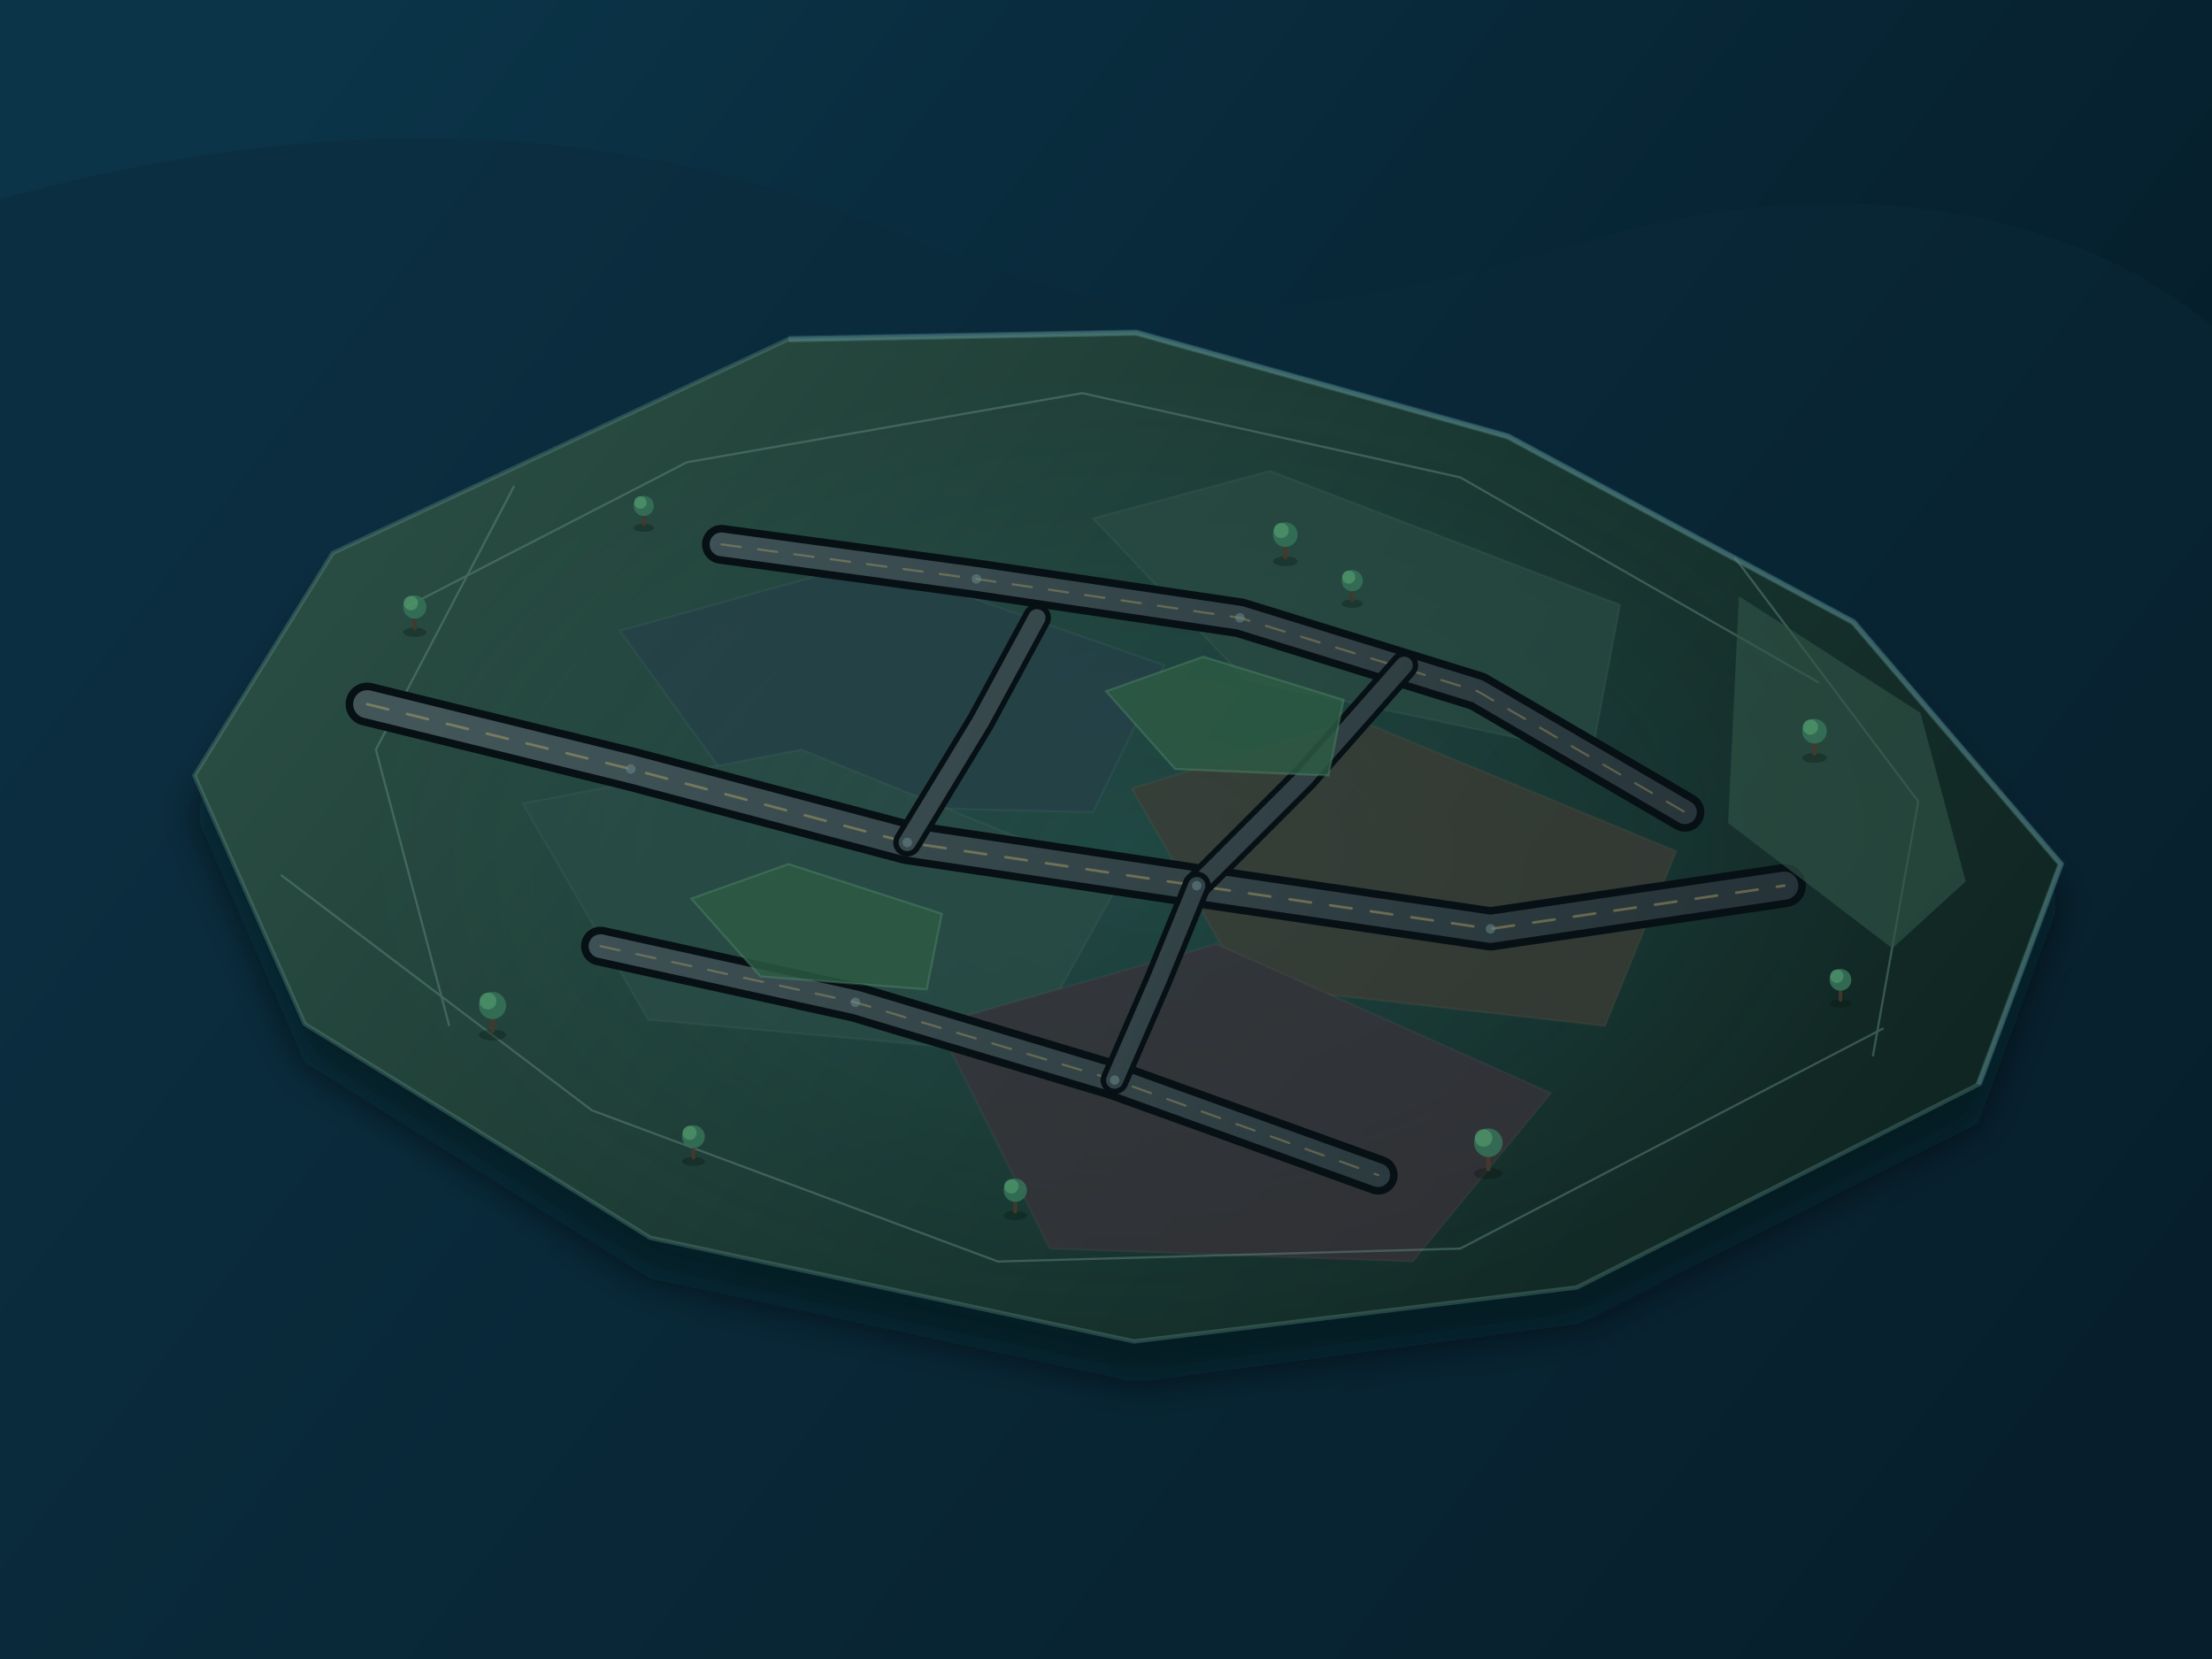
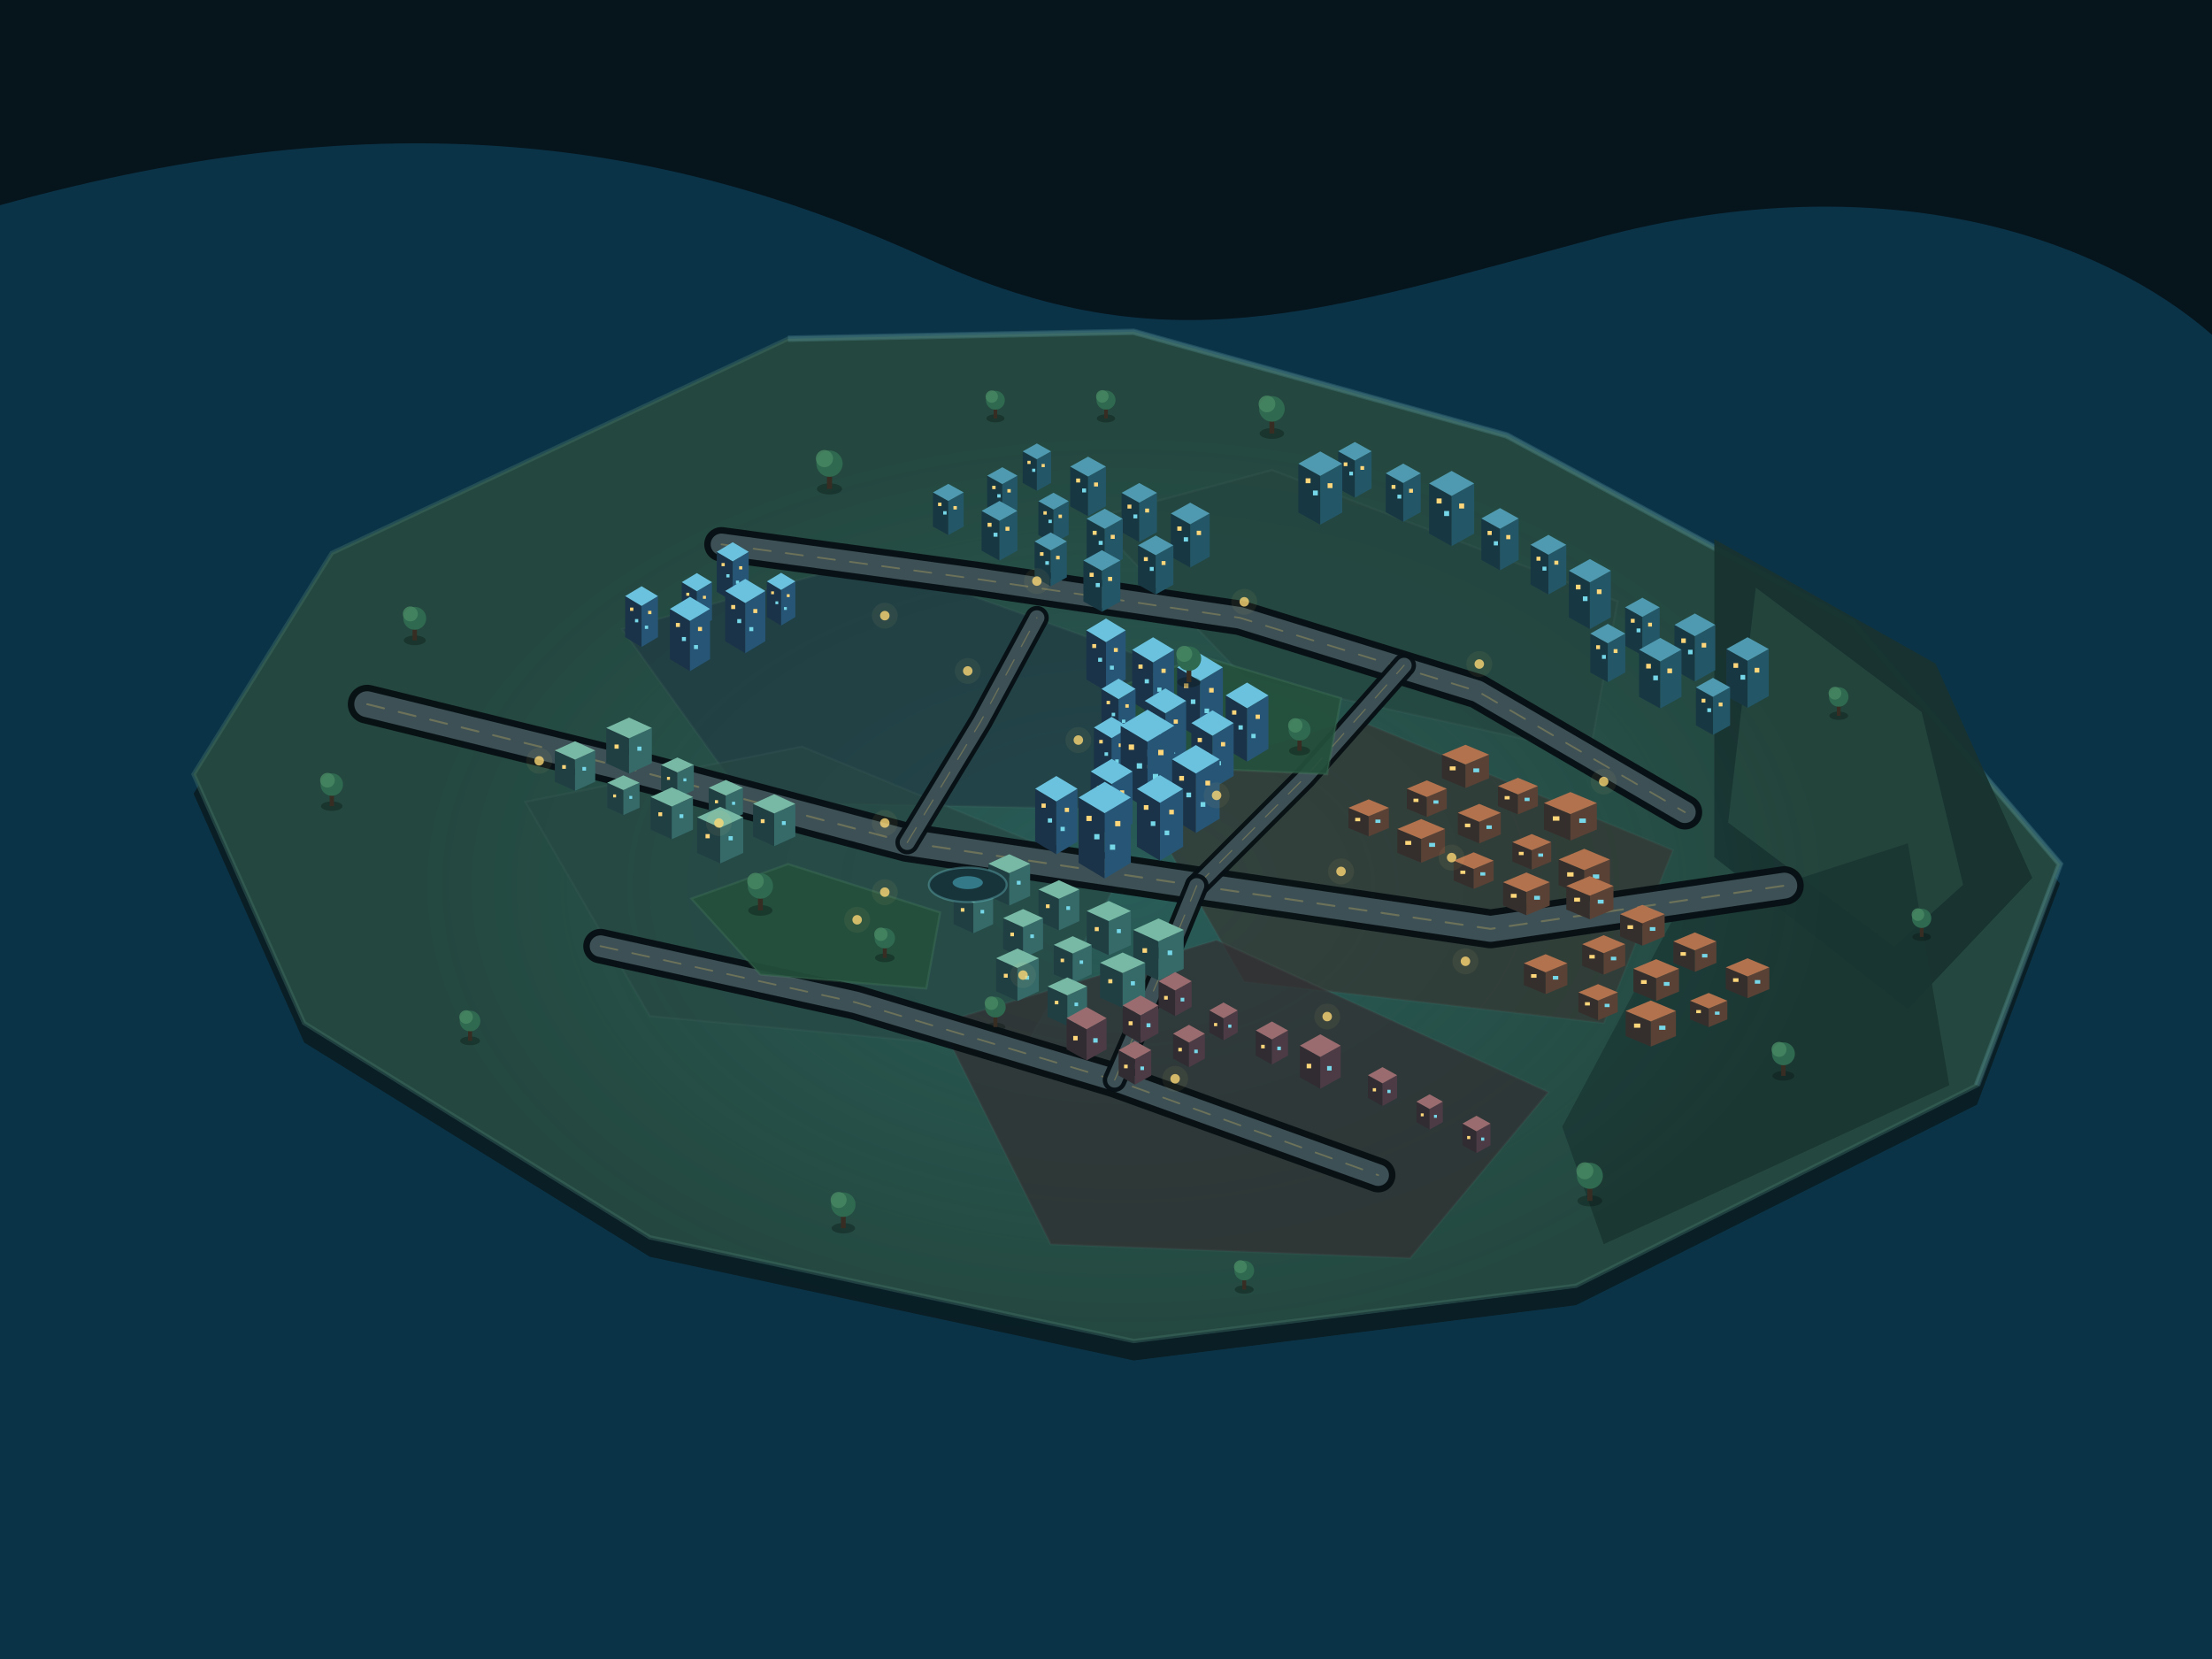
- <svg xmlns="http://www.w3.org/2000/svg" width="1024" height="768" viewBox="0 0 1024 768" fill="none">
+ <svg xmlns="http://www.w3.org/2000/svg" width="1024" height="768" viewBox="0 0 1024 768">
  <defs>
-     <linearGradient id="water" x1="96" y1="92" x2="910" y2="720" gradientUnits="userSpaceOnUse">
-       <stop stop-color="#0B3448" />
-       <stop offset="1" stop-color="#041823" />
+     <linearGradient id="land" x1="230" y1="170" x2="810" y2="650">
+       <stop stop-color="#24483f" />
+       <stop offset=".55" stop-color="#17332f" />
+       <stop offset="1" stop-color="#0d2422" />
    </linearGradient>
-     <linearGradient id="land" x1="238" y1="164" x2="808" y2="612" gradientUnits="userSpaceOnUse">
-       <stop stop-color="#294C42" />
-       <stop offset="0.55" stop-color="#193630" />
-       <stop offset="1" stop-color="#102623" />
+     <linearGradient id="water" x1="0" y1="0" x2="800" y2="700">
+       <stop stop-color="#0b3347" />
+       <stop offset="1" stop-color="#041824" />
    </linearGradient>
-     <linearGradient id="road" x1="214" y1="288" x2="824" y2="520" gradientUnits="userSpaceOnUse">
-       <stop stop-color="#42565A" />
-       <stop offset="1" stop-color="#243136" />
+     <linearGradient id="road" x1="280" y1="250" x2="760" y2="560">
+       <stop stop-color="#3c5055" />
+       <stop offset="1" stop-color="#202c31" />
    </linearGradient>
-     <radialGradient id="cityGlow" cx="0" cy="0" r="1" gradientTransform="translate(526 394) rotate(90) scale(222 356)" gradientUnits="userSpaceOnUse">
-       <stop stop-color="#57D4E8" stop-opacity="0.10" />
-       <stop offset="1" stop-color="#57D4E8" stop-opacity="0" />
+     <radialGradient id="glow">
+       <stop stop-color="#42c7dc" stop-opacity=".16" />
+       <stop offset="1" stop-color="#42c7dc" stop-opacity="0" />
    </radialGradient>
-     <filter id="softShadow" x="-20%" y="-30%" width="140%" height="170%">
-       <feGaussianBlur stdDeviation="9" />
-     </filter>
+     <style>.r-o{fill:none;stroke:#071014;stroke-linecap:round;stroke-linejoin:round;opacity:.96}.r-s{fill:none;stroke:url(#road);stroke-linecap:round;stroke-linejoin:round}.r-c{fill:none;stroke:#ddbf62;stroke-linecap:round;stroke-dasharray:8 7;opacity:.3}.w{fill:#ffd77a}.c{fill:#75d7e8}</style>
    <g id="tree">
-       <ellipse cy="3" rx="6" ry="2.4" fill="#06120E" fill-opacity="0.34" />
-       <rect x="-1" y="-7" width="2" height="9" rx="1" fill="#46372A" />
-       <circle cy="-10" r="6" fill="#347056" />
-       <circle cx="-2" cy="-12" r="3.7" fill="#55A071" fill-opacity="0.72" />
+       <ellipse cy="2" rx="5" ry="2.2" fill="#06120e" opacity=".35" />
+       <rect x="-1" y="-6" width="2" height="8" fill="#382d23" />
+       <circle cy="-8" r="5.2" fill="#2f6950" />
+       <circle cx="-2" cy="-10" r="3.4" fill="#468662" opacity=".85" />
+     </g>
+     <g id="b-res">
+       <polygon points="-9,-25 0,-20 0,0 -9,-5" fill="#173743" />
+       <polygon points="9,-25 0,-20 0,0 9,-5" fill="#235667" />
+       <polygon points="0,-30 9,-25 0,-20 -9,-25" fill="#4f9ab0" />
+       <rect class="w" x="-6" y="-19" width="2" height="2" />
+       <rect class="c" x="-3" y="-14" width="2" height="2" />
+       <rect class="w" x="3" y="-17" width="2" height="2" />
+     </g>
+     <g id="b-com">
+       <polygon points="-10,-31 0,-25 0,0 -10,-6" fill="#1a3348" />
+       <polygon points="10,-31 0,-25 0,0 10,-6" fill="#275575" />
+       <polygon points="0,-37 10,-31 0,-25 -10,-31" fill="#6bc2df" />
+       <rect class="w" x="-7" y="-24" width="2" height="2" />
+       <rect class="c" x="-4" y="-17" width="2" height="2" />
+       <rect class="w" x="4" y="-22" width="2" height="2" />
+       <rect class="c" x="2" y="-13" width="2" height="2" />
+     </g>
+     <g id="b-ind">
+       <polygon points="-12,-17 0,-12 0,0 -12,-5" fill="#342f2c" />
+       <polygon points="12,-17 0,-12 0,0 12,-5" fill="#5a4135" />
+       <polygon points="0,-22 12,-17 0,-12 -12,-17" fill="#b2724e" />
+       <rect class="w" x="-8" y="-11" width="3" height="2" />
+       <rect class="c" x="4" y="-10" width="3" height="2" />
+     </g>
+     <g id="b-civic">
+       <polygon points="-11,-22 0,-17 0,0 -11,-5" fill="#203f43" />
+       <polygon points="11,-22 0,-17 0,0 11,-5" fill="#356a69" />
+       <polygon points="0,-27 11,-22 0,-17 -11,-22" fill="#78b9a5" />
+       <rect class="w" x="-7" y="-14" width="2" height="2" />
+       <rect class="c" x="4" y="-13" width="2" height="2" />
+     </g>
+     <g id="b-old">
+       <polygon points="-9,-19 0,-14 0,0 -9,-5" fill="#302c31" />
+       <polygon points="9,-19 0,-14 0,0 9,-5" fill="#4c3b45" />
+       <polygon points="0,-24 9,-19 0,-14 -9,-19" fill="#9a6c6f" />
+       <rect class="w" x="-6" y="-11" width="2" height="2" />
+       <rect class="c" x="3" y="-10" width="2" height="2" />
    </g>
  </defs>
-   <rect width="1024" height="768" fill="url(#water)" />
-   <path d="M0 92C166 47 300 58 426 112C545 163 622 143 748 108C875 74 974 108 1024 151V768H0V92Z" fill="#0C2B3A" fill-opacity="0.44" />
-   <polygon points="365,166 526,162 700,210 858,296 954,406 916,510 731,603 526,630 301,582 141,482 90,366 154,264" fill="#02090B" fill-opacity="0.55" transform="translate(0 10)" filter="url(#softShadow)" />
-   <polygon points="365,157 526,154 698,202 858,288 954,400 916,502 730,596 525,621 301,573 141,474 90,359 154,256" fill="url(#land)" stroke="#5F8E83" stroke-opacity="0.36" stroke-width="2" />
-   <polyline points="365,157 526,154 698,202 858,288 954,400 916,502" stroke="#7DC4CF" stroke-opacity="0.20" stroke-width="3" />
-   <ellipse cx="526" cy="398" rx="356" ry="226" fill="url(#cityGlow)" />
-   <g opacity="0.74">
-     <polygon points="588,218 750,280 737,349 577,315 506,240" fill="#294A42" stroke="#73958B" stroke-opacity="0.13" />
-     <polygon points="402,260 539,308 506,376 345,372 287,292" fill="#243F48" stroke="#78939A" stroke-opacity="0.13" />
-     <polygon points="628,333 776,394 743,475 576,456 524,365" fill="#3D3B34" stroke="#9C8A70" stroke-opacity="0.11" />
-     <polygon points="371,347 519,407 474,488 300,472 242,372" fill="#2A4B46" stroke="#7C9D92" stroke-opacity="0.12" />
-     <polygon points="563,437 718,506 654,584 486,578 434,474" fill="#383238" stroke="#8D7A86" stroke-opacity="0.12" />
-   </g>
-   <g opacity="0.52" stroke="#5D827A" stroke-width="1">
-     <path d="M188 281L318 214L501 182L676 221L842 316" />
-     <path d="M130 405L274 514L462 584L676 578L872 476" />
-     <path d="M238 225L174 347L208 475" />
-     <path d="M803 258L888 371L867 489" />
-   </g>
-   <g>
-     <path d="M170 326L292 356L420 390L554 410L690 430L826 410" stroke="#071014" stroke-width="20" stroke-linecap="round" stroke-linejoin="round" />
-     <path d="M170 326L292 356L420 390L554 410L690 430L826 410" stroke="url(#road)" stroke-width="13" stroke-linecap="round" stroke-linejoin="round" />
-     <path d="M170 326L292 356L420 390L554 410L690 430L826 410" stroke="#E4C96F" stroke-opacity="0.34" stroke-width="1.2" stroke-linecap="round" stroke-dasharray="10 9" />
-     <path d="M334 252L452 268L574 286L684 320L780 376" stroke="#071014" stroke-width="18" stroke-linecap="round" stroke-linejoin="round" />
-     <path d="M334 252L452 268L574 286L684 320L780 376" stroke="url(#road)" stroke-width="11" stroke-linecap="round" stroke-linejoin="round" />
-     <path d="M334 252L452 268L574 286L684 320L780 376" stroke="#E4C96F" stroke-opacity="0.28" stroke-width="1" stroke-linecap="round" stroke-dasharray="9 8" />
-     <path d="M278 438L396 464L516 500L638 544" stroke="#071014" stroke-width="18" stroke-linecap="round" stroke-linejoin="round" />
-     <path d="M278 438L396 464L516 500L638 544" stroke="url(#road)" stroke-width="11" stroke-linecap="round" stroke-linejoin="round" />
-     <path d="M278 438L396 464L516 500L638 544" stroke="#E4C96F" stroke-opacity="0.28" stroke-width="1" stroke-linecap="round" stroke-dasharray="9 8" />
-     <path d="M420 390L454 334L480 286" stroke="#071014" stroke-width="13" stroke-linecap="round" />
-     <path d="M420 390L454 334L480 286" stroke="url(#road)" stroke-width="8" stroke-linecap="round" />
-     <path d="M554 410L604 360L650 308" stroke="#071014" stroke-width="13" stroke-linecap="round" />
-     <path d="M554 410L604 360L650 308" stroke="url(#road)" stroke-width="8" stroke-linecap="round" />
-     <path d="M516 500L536 454L554 410" stroke="#071014" stroke-width="13" stroke-linecap="round" />
-     <path d="M516 500L536 454L554 410" stroke="url(#road)" stroke-width="8" stroke-linecap="round" />
-   </g>
-   <g>
-     <polygon points="557,304 622,324 615,359 544,356 512,320" fill="#2C5A43" fill-opacity="0.82" stroke="#73B18A" stroke-opacity="0.25" />
-     <polygon points="365,400 436,423 429,458 352,452 320,416" fill="#2C5A43" fill-opacity="0.82" stroke="#73B18A" stroke-opacity="0.25" />
-     <polygon points="805,276 889,330 910,408 876,439 800,381" fill="#315447" fill-opacity="0.62" />
-   </g>
-   <g opacity="0.9">
-     <use href="#tree" transform="translate(192 290) scale(.9)" />
-     <use href="#tree" transform="translate(228 476) scale(1.05)" />
-     <use href="#tree" transform="translate(321 535) scale(.88)" />
-     <use href="#tree" transform="translate(595 257) scale(.95)" />
-     <use href="#tree" transform="translate(626 277) scale(.82)" />
-     <use href="#tree" transform="translate(689 540) scale(1.1)" />
-     <use href="#tree" transform="translate(840 348) scale(.95)" />
-     <use href="#tree" transform="translate(852 462) scale(.84)" />
-     <use href="#tree" transform="translate(470 560) scale(.9)" />
-     <use href="#tree" transform="translate(298 242) scale(.78)" />
-   </g>
-   <g fill="#6C8A8E" fill-opacity="0.52">
-     <circle cx="292" cy="356" r="2.2" />
-     <circle cx="420" cy="390" r="2.2" />
-     <circle cx="554" cy="410" r="2.2" />
-     <circle cx="690" cy="430" r="2.2" />
-     <circle cx="452" cy="268" r="2.2" />
-     <circle cx="574" cy="286" r="2.2" />
-     <circle cx="396" cy="464" r="2.2" />
-     <circle cx="516" cy="500" r="2.2" />
-   </g>
+   <rect width="1024" height="768" fill="#06141c" />
+   <path d="M0 95C180 45 310 65 430 120C540 170 610 145 740 110C875 74 975 112 1024 155V768H0Z" fill="url(#water)" />
+   <polygon points="364.8,156.8 524.8,153.6 697.6,201.6 857.6,288.0 953.6,400.0 915.2,502.4 729.6,595.2 524.8,620.8 300.8,572.8 140.8,473.6 89.6,358.4 153.6,256.0" fill="#071313" opacity=".65" transform="translate(0 9)" />
+   <polygon points="364.8,156.8 524.8,153.6 697.6,201.6 857.6,288.0 953.6,400.0 915.2,502.4 729.6,595.2 524.8,620.8 300.8,572.8 140.8,473.6 89.6,358.4 153.6,256.0" fill="url(#land)" stroke="#44736b" stroke-opacity=".4" stroke-width="2" />
+   <polyline points="364.8,156.8 524.8,153.6 697.6,201.6 857.6,288.0 953.6,400.0 915.2,502.4" fill="none" stroke="#6cb0bc" stroke-opacity=".22" stroke-width="3" />
+   <polygon points="793.6,249.6 896.0,307.2 940.8,406.4 883.2,467.2 793.6,396.8" fill="#17322f" opacity="0.95" />
+   <polygon points="812.8,272.0 889.6,329.6 908.8,409.6 876.8,438.4 800.0,380.8" fill="#27493f" opacity="0.75" />
+   <polygon points="883.2,390.4 902.4,502.4 742.4,576.0 723.2,521.6 774.4,425.6" fill="#1a3531" opacity="0.9" />
+   <ellipse cx="520" cy="410" rx="330" ry="210" fill="url(#glow)" />
+   <polygon points="588.8,217.6 748.8,278.4 736.0,348.8 576.0,313.6 505.6,240.0" fill="#24453f" opacity=".7" stroke="#6f8c84" stroke-opacity=".12" />
+   <polygon points="403.2,259.2 537.6,307.2 505.6,374.4 345.6,371.2 288.0,291.2" fill="#203b43" opacity=".7" stroke="#6f8c84" stroke-opacity=".12" />
+   <polygon points="627.2,332.8 774.4,393.6 742.4,473.6 576.0,454.4 524.8,364.8" fill="#343632" opacity=".7" stroke="#6f8c84" stroke-opacity=".12" />
+   <polygon points="371.2,345.6 518.4,406.4 473.6,486.4 300.8,470.4 243.2,371.2" fill="#264743" opacity=".7" stroke="#6f8c84" stroke-opacity=".12" />
+   <polygon points="563.2,435.2 716.8,505.6 652.8,582.4 486.4,576.0 435.2,473.6" fill="#322e31" opacity=".7" stroke="#6f8c84" stroke-opacity=".12" />
+   <path d="M170 326 L292 356 L420 390 L554 410 L690 430 L826 410" class="r-o" stroke-width="18" />
+   <path d="M170 326 L292 356 L420 390 L554 410 L690 430 L826 410" class="r-s" stroke-width="12" />
+   <path d="M170 326 L292 356 L420 390 L554 410 L690 430 L826 410" class="r-c" stroke-width="0.9" />
+   <path d="M334 252 L452 268 L574 286 L684 320 L780 376" class="r-o" stroke-width="16" />
+   <path d="M334 252 L452 268 L574 286 L684 320 L780 376" class="r-s" stroke-width="10" />
+   <path d="M334 252 L452 268 L574 286 L684 320 L780 376" class="r-c" stroke-width="0.8" />
+   <path d="M278 438 L396 464 L516 500 L638 544" class="r-o" stroke-width="16" />
+   <path d="M278 438 L396 464 L516 500 L638 544" class="r-s" stroke-width="10" />
+   <path d="M278 438 L396 464 L516 500 L638 544" class="r-c" stroke-width="0.8" />
+   <path d="M420 390 L454 334 L480 286" class="r-o" stroke-width="11" />
+   <path d="M420 390 L454 334 L480 286" class="r-s" stroke-width="7" />
+   <path d="M420 390 L454 334 L480 286" class="r-c" stroke-width="0.55" />
+   <path d="M554 410 L604 360 L650 308" class="r-o" stroke-width="11" />
+   <path d="M554 410 L604 360 L650 308" class="r-s" stroke-width="7" />
+   <path d="M554 410 L604 360 L650 308" class="r-c" stroke-width="0.55" />
+   <path d="M516 500 L536 454 L554 410" class="r-o" stroke-width="11" />
+   <path d="M516 500 L536 454 L554 410" class="r-s" stroke-width="7" />
+   <path d="M516 500 L536 454 L554 410" class="r-c" stroke-width="0.55" />
+   <polygon points="556.8,304.0 620.8,323.2 614.4,358.4 544.0,355.2 512.0,320.0" fill="#24503c" opacity=".9" stroke="#63a078" stroke-opacity=".2" />
+   <polygon points="364.8,400.0 435.2,422.4 428.8,457.6 352.0,451.2 320.0,416.0" fill="#24503c" opacity=".9" stroke="#63a078" stroke-opacity=".2" />
+   <use href="#b-res" transform="translate(480.0 227.2) scale(0.73)" />
+   <use href="#b-res" transform="translate(503.7 239.0) scale(0.92)" />
+   <use href="#b-res" transform="translate(527.4 250.9) scale(0.91)" />
+   <use href="#b-res" transform="translate(551.0 262.7) scale(1.00)" />
+   <use href="#b-res" transform="translate(464.0 239.7) scale(0.78)" />
+   <use href="#b-res" transform="translate(487.7 251.5) scale(0.78)" />
+   <use href="#b-res" transform="translate(511.4 263.4) scale(0.93)" />
+   <use href="#b-res" transform="translate(535.0 275.2) scale(0.91)" />
+   <use href="#b-res" transform="translate(439.0 247.7) scale(0.79)" />
+   <use href="#b-res" transform="translate(462.7 259.5) scale(0.92)" />
+   <use href="#b-res" transform="translate(486.4 271.4) scale(0.83)" />
+   <use href="#b-res" transform="translate(510.1 283.2) scale(0.95)" />
+   <use href="#b-res" transform="translate(627.2 230.4) scale(0.86)" />
+   <use href="#b-res" transform="translate(649.6 241.6) scale(0.90)" />
+   <use href="#b-res" transform="translate(672.0 252.8) scale(1.16)" />
+   <use href="#b-res" transform="translate(694.4 264.0) scale(0.96)" />
+   <use href="#b-res" transform="translate(716.8 275.2) scale(0.92)" />
+   <use href="#b-res" transform="translate(611.2 242.9) scale(1.13)" />
+   <use href="#b-res" transform="translate(736.0 291.2) scale(1.08)" />
+   <use href="#b-res" transform="translate(760.3 303.4) scale(0.89)" />
+   <use href="#b-res" transform="translate(784.6 315.5) scale(1.05)" />
+   <use href="#b-res" transform="translate(809.0 327.7) scale(1.09)" />
+   <use href="#b-res" transform="translate(744.3 315.8) scale(0.90)" />
+   <use href="#b-res" transform="translate(768.6 328.0) scale(1.09)" />
+   <use href="#b-res" transform="translate(793.0 340.2) scale(0.88)" />
+   <use href="#b-com" transform="translate(339.2 278.4) scale(0.74)" />
+   <use href="#b-com" transform="translate(361.6 289.6) scale(0.66)" />
+   <use href="#b-com" transform="translate(322.6 291.2) scale(0.70)" />
+   <use href="#b-com" transform="translate(345.0 302.4) scale(0.93)" />
+   <use href="#b-com" transform="translate(297.0 299.5) scale(0.76)" />
+   <use href="#b-com" transform="translate(319.4 310.7) scale(0.93)" />
+   <use href="#b-com" transform="translate(512.0 320.0) scale(0.91)" />
+   <use href="#b-com" transform="translate(533.8 330.9) scale(0.97)" />
+   <use href="#b-com" transform="translate(555.5 341.8) scale(1.06)" />
+   <use href="#b-com" transform="translate(577.3 352.6) scale(0.99)" />
+   <use href="#b-com" transform="translate(517.8 343.4) scale(0.79)" />
+   <use href="#b-com" transform="translate(539.5 354.2) scale(0.96)" />
+   <use href="#b-com" transform="translate(561.3 365.1) scale(0.98)" />
+   <use href="#b-com" transform="translate(514.6 362.2) scale(0.82)" />
+   <use href="#b-com" transform="translate(536.3 373.1) scale(0.79)" />
+   <use href="#b-com" transform="translate(531.2 374.4) scale(1.24)" />
+   <use href="#b-com" transform="translate(553.6 385.6) scale(1.10)" />
+   <use href="#b-com" transform="translate(514.6 387.2) scale(0.97)" />
+   <use href="#b-com" transform="translate(537.0 398.4) scale(1.07)" />
+   <use href="#b-com" transform="translate(489.0 395.5) scale(0.98)" />
+   <use href="#b-com" transform="translate(511.4 406.7) scale(1.21)" />
+   <use href="#b-ind" transform="translate(678.4 364.8) scale(0.91)" />
+   <use href="#b-ind" transform="translate(702.7 377.0) scale(0.77)" />
+   <use href="#b-ind" transform="translate(727.0 389.1) scale(1.02)" />
+   <use href="#b-ind" transform="translate(660.5 378.2) scale(0.77)" />
+   <use href="#b-ind" transform="translate(684.8 390.4) scale(0.83)" />
+   <use href="#b-ind" transform="translate(709.1 402.6) scale(0.75)" />
+   <use href="#b-ind" transform="translate(733.4 414.7) scale(0.99)" />
+   <use href="#b-ind" transform="translate(633.6 387.2) scale(0.78)" />
+   <use href="#b-ind" transform="translate(657.9 399.4) scale(0.92)" />
+   <use href="#b-ind" transform="translate(682.2 411.5) scale(0.77)" />
+   <use href="#b-ind" transform="translate(706.6 423.7) scale(0.90)" />
+   <use href="#b-ind" transform="translate(736.0 425.6) scale(0.91)" />
+   <use href="#b-ind" transform="translate(760.3 437.8) scale(0.86)" />
+   <use href="#b-ind" transform="translate(784.6 449.9) scale(0.83)" />
+   <use href="#b-ind" transform="translate(809.0 462.1) scale(0.84)" />
+   <use href="#b-ind" transform="translate(742.4 451.2) scale(0.83)" />
+   <use href="#b-ind" transform="translate(766.7 463.4) scale(0.88)" />
+   <use href="#b-ind" transform="translate(791.0 475.5) scale(0.72)" />
+   <use href="#b-ind" transform="translate(715.5 460.2) scale(0.84)" />
+   <use href="#b-ind" transform="translate(739.8 472.3) scale(0.76)" />
+   <use href="#b-ind" transform="translate(764.2 484.5) scale(0.97)" />
+   <use href="#b-civic" transform="translate(291.2 358.1) scale(0.96)" />
+   <use href="#b-civic" transform="translate(313.6 369.3) scale(0.69)" />
+   <use href="#b-civic" transform="translate(336.0 380.5) scale(0.72)" />
+   <use href="#b-civic" transform="translate(358.4 391.7) scale(0.89)" />
+   <use href="#b-civic" transform="translate(266.2 366.1) scale(0.85)" />
+   <use href="#b-civic" transform="translate(288.6 377.3) scale(0.68)" />
+   <use href="#b-civic" transform="translate(311.0 388.5) scale(0.89)" />
+   <use href="#b-civic" transform="translate(333.4 399.7) scale(0.97)" />
+   <use href="#b-civic" transform="translate(467.2 419.2) scale(0.88)" />
+   <use href="#b-civic" transform="translate(490.2 430.7) scale(0.86)" />
+   <use href="#b-civic" transform="translate(513.3 442.2) scale(0.93)" />
+   <use href="#b-civic" transform="translate(536.3 453.8) scale(1.06)" />
+   <use href="#b-civic" transform="translate(450.6 432.0) scale(0.83)" />
+   <use href="#b-civic" transform="translate(473.6 443.5) scale(0.84)" />
+   <use href="#b-civic" transform="translate(496.6 455.0) scale(0.80)" />
+   <use href="#b-civic" transform="translate(519.7 466.6) scale(0.95)" />
+   <use href="#b-civic" transform="translate(471.0 463.4) scale(0.90)" />
+   <use href="#b-civic" transform="translate(494.1 474.9) scale(0.83)" />
+   <use href="#b-old" transform="translate(544.0 470.4) scale(0.85)" />
+   <use href="#b-old" transform="translate(566.4 481.6) scale(0.73)" />
+   <use href="#b-old" transform="translate(588.8 492.8) scale(0.83)" />
+   <use href="#b-old" transform="translate(611.2 504.0) scale(1.05)" />
+   <use href="#b-old" transform="translate(528.0 482.9) scale(0.92)" />
+   <use href="#b-old" transform="translate(550.4 494.1) scale(0.82)" />
+   <use href="#b-old" transform="translate(503.0 490.9) scale(1.03)" />
+   <use href="#b-old" transform="translate(525.4 502.1) scale(0.84)" />
+   <use href="#b-old" transform="translate(640.0 512.0) scale(0.75)" />
+   <use href="#b-old" transform="translate(661.8 522.9) scale(0.68)" />
+   <use href="#b-old" transform="translate(683.5 533.8) scale(0.72)" />
+   <ellipse cx="448.0" cy="409.6" rx="18" ry="8" fill="#16343a" stroke="#7ad8df" stroke-opacity=".32" />
+   <ellipse cx="448.0" cy="408.6" rx="7" ry="3" fill="#4db3c8" opacity=".55" />
+   <use href="#tree" transform="translate(460.8 192.0) scale(0.84)" />
+   <use href="#tree" transform="translate(512.0 192.0) scale(0.85)" />
+   <use href="#tree" transform="translate(588.8 198.4) scale(1.14)" />
+   <use href="#tree" transform="translate(851.2 329.6) scale(0.87)" />
+   <use href="#tree" transform="translate(889.6 432.0) scale(0.86)" />
+   <use href="#tree" transform="translate(825.6 496.0) scale(1.02)" />
+   <use href="#tree" transform="translate(736.0 553.6) scale(1.16)" />
+   <use href="#tree" transform="translate(576.0 595.2) scale(0.88)" />
+   <use href="#tree" transform="translate(390.4 566.4) scale(1.09)" />
+   <use href="#tree" transform="translate(217.6 480.0) scale(0.92)" />
+   <use href="#tree" transform="translate(153.6 371.2) scale(1.00)" />
+   <use href="#tree" transform="translate(192.0 294.4) scale(1.02)" />
+   <use href="#tree" transform="translate(384.0 224.0) scale(1.17)" />
+   <use href="#tree" transform="translate(550.4 313.6) scale(1.09)" />
+   <use href="#tree" transform="translate(601.6 345.6) scale(0.98)" />
+   <use href="#tree" transform="translate(352.0 419.2) scale(1.13)" />
+   <use href="#tree" transform="translate(409.6 441.6) scale(0.91)" />
+   <use href="#tree" transform="translate(460.8 473.6) scale(0.92)" />
+   <circle cx="409.6" cy="285.0" r="2.2" fill="#ffd875" opacity=".78" />
+   <circle cx="409.6" cy="285.0" r="6" fill="#ffd875" opacity=".06" />
+   <circle cx="448.0" cy="310.6" r="2.2" fill="#ffd875" opacity=".78" />
+   <circle cx="448.0" cy="310.6" r="6" fill="#ffd875" opacity=".06" />
+   <circle cx="499.2" cy="342.6" r="2.2" fill="#ffd875" opacity=".78" />
+   <circle cx="499.2" cy="342.6" r="6" fill="#ffd875" opacity=".06" />
+   <circle cx="563.2" cy="368.2" r="2.2" fill="#ffd875" opacity=".78" />
+   <circle cx="563.2" cy="368.2" r="6" fill="#ffd875" opacity=".06" />
+   <circle cx="620.8" cy="403.4" r="2.2" fill="#ffd875" opacity=".78" />
+   <circle cx="620.8" cy="403.4" r="6" fill="#ffd875" opacity=".06" />
+   <circle cx="678.4" cy="445.0" r="2.2" fill="#ffd875" opacity=".78" />
+   <circle cx="678.4" cy="445.0" r="6" fill="#ffd875" opacity=".06" />
+   <circle cx="249.6" cy="352.2" r="2.2" fill="#ffd875" opacity=".78" />
+   <circle cx="249.6" cy="352.2" r="6" fill="#ffd875" opacity=".06" />
+   <circle cx="332.8" cy="381.0" r="2.2" fill="#ffd875" opacity=".78" />
+   <circle cx="332.8" cy="381.0" r="6" fill="#ffd875" opacity=".06" />
+   <circle cx="409.6" cy="413.0" r="2.2" fill="#ffd875" opacity=".78" />
+   <circle cx="409.6" cy="413.0" r="6" fill="#ffd875" opacity=".06" />
+   <circle cx="473.6" cy="451.4" r="2.2" fill="#ffd875" opacity=".78" />
+   <circle cx="473.6" cy="451.4" r="6" fill="#ffd875" opacity=".06" />
+   <circle cx="544.0" cy="499.4" r="2.2" fill="#ffd875" opacity=".78" />
+   <circle cx="544.0" cy="499.4" r="6" fill="#ffd875" opacity=".06" />
+   <circle cx="480.0" cy="269.0" r="2.2" fill="#ffd875" opacity=".78" />
+   <circle cx="480.0" cy="269.0" r="6" fill="#ffd875" opacity=".06" />
+   <circle cx="576.0" cy="278.6" r="2.2" fill="#ffd875" opacity=".78" />
+   <circle cx="576.0" cy="278.6" r="6" fill="#ffd875" opacity=".06" />
+   <circle cx="684.8" cy="307.4" r="2.2" fill="#ffd875" opacity=".78" />
+   <circle cx="684.8" cy="307.4" r="6" fill="#ffd875" opacity=".06" />
+   <circle cx="742.4" cy="361.8" r="2.2" fill="#ffd875" opacity=".78" />
+   <circle cx="742.4" cy="361.8" r="6" fill="#ffd875" opacity=".06" />
+   <circle cx="409.6" cy="381.0" r="2.2" fill="#ffd875" opacity=".78" />
+   <circle cx="409.6" cy="381.0" r="6" fill="#ffd875" opacity=".06" />
+   <circle cx="396.8" cy="425.8" r="2.2" fill="#ffd875" opacity=".78" />
+   <circle cx="396.8" cy="425.8" r="6" fill="#ffd875" opacity=".06" />
+   <circle cx="672.0" cy="397.0" r="2.2" fill="#ffd875" opacity=".78" />
+   <circle cx="672.0" cy="397.0" r="6" fill="#ffd875" opacity=".06" />
+   <circle cx="614.4" cy="470.6" r="2.2" fill="#ffd875" opacity=".78" />
+   <circle cx="614.4" cy="470.6" r="6" fill="#ffd875" opacity=".06" />
</svg>
